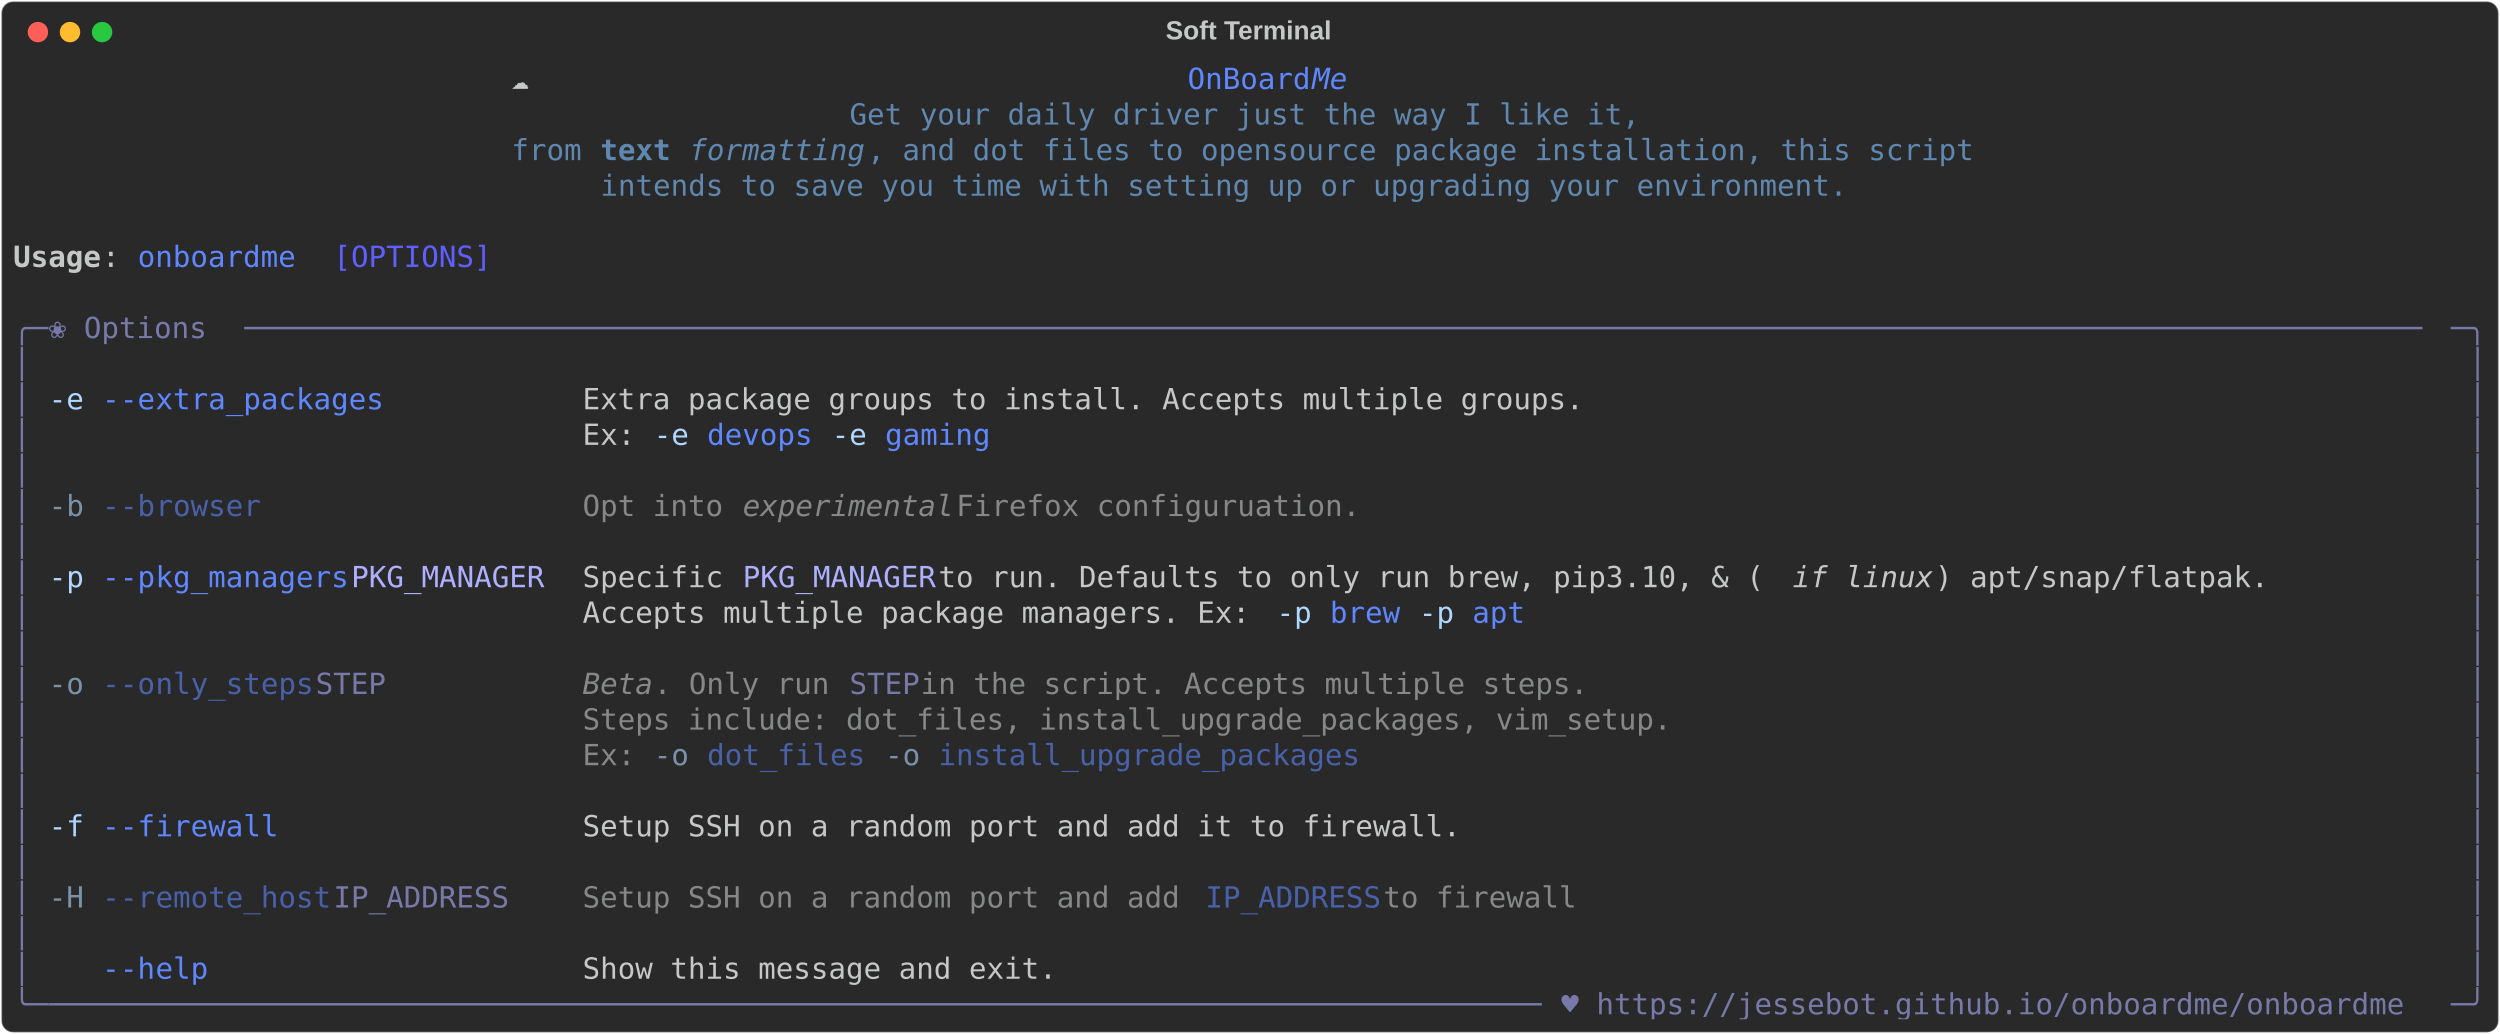
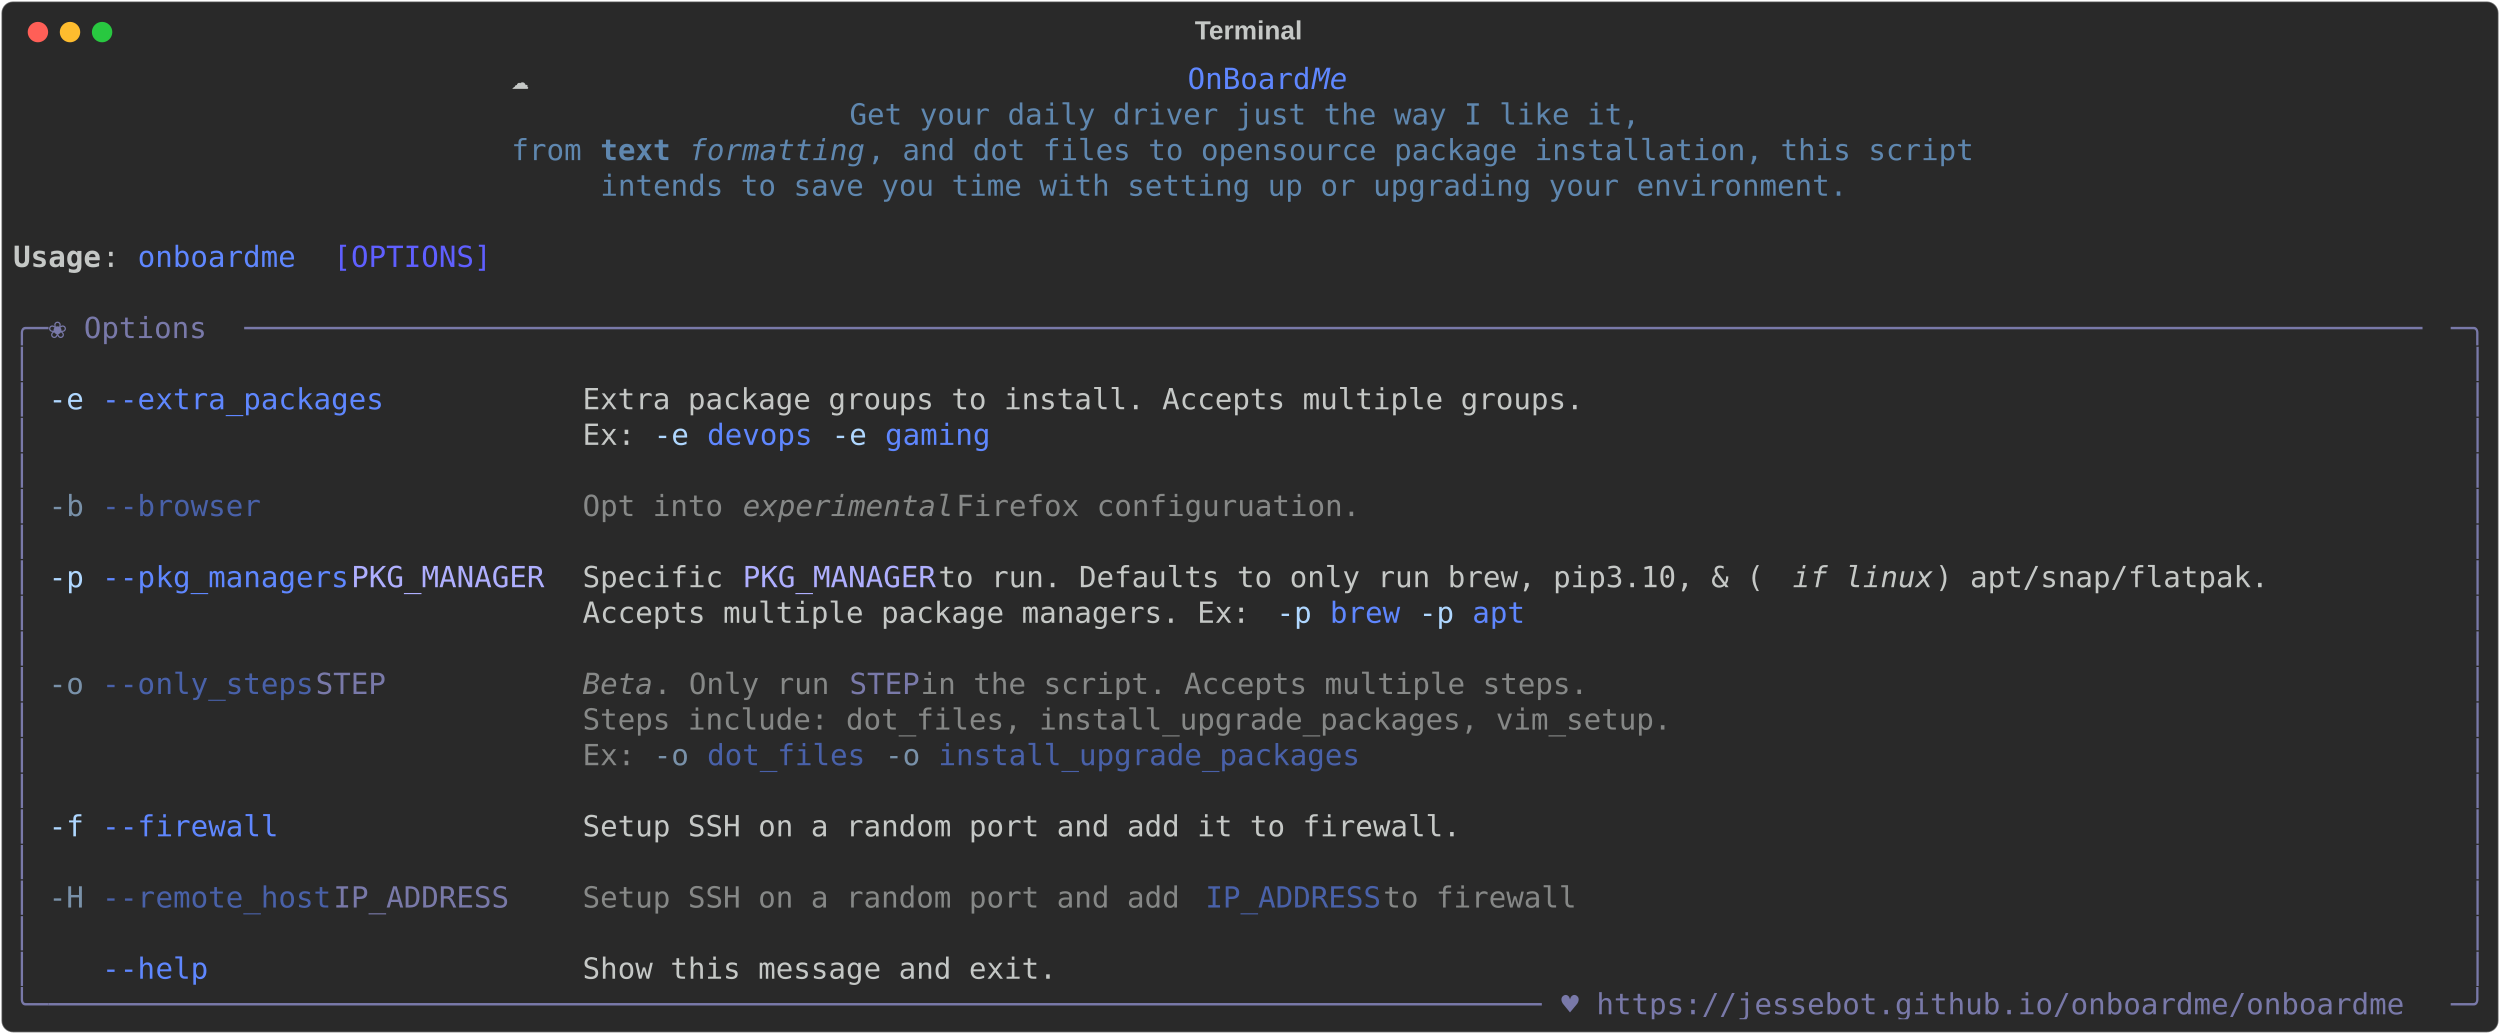
<svg xmlns="http://www.w3.org/2000/svg" class="rich-terminal" viewBox="0 0 1714 708.8">
  <style>

    @font-face {
        font-family: "Fira Code";
        src: local("FiraCode-Regular"),
                url("https://cdnjs.cloudflare.com/ajax/libs/firacode/6.2.0/woff2/FiraCode-Regular.woff2") format("woff2"),
                url("https://cdnjs.cloudflare.com/ajax/libs/firacode/6.2.0/woff/FiraCode-Regular.woff") format("woff");
        font-style: normal;
        font-weight: 400;
    }
    @font-face {
        font-family: "Fira Code";
        src: local("FiraCode-Bold"),
                url("https://cdnjs.cloudflare.com/ajax/libs/firacode/6.2.0/woff2/FiraCode-Bold.woff2") format("woff2"),
                url("https://cdnjs.cloudflare.com/ajax/libs/firacode/6.2.0/woff/FiraCode-Bold.woff") format("woff");
        font-style: bold;
        font-weight: 700;
    }

    .terminal-1534585519-matrix {
        font-family: Fira Code, monospace;
        font-size: 20px;
        line-height: 24.4px;
        font-variant-east-asian: full-width;
    }

    .terminal-1534585519-title {
        font-size: 18px;
        font-weight: bold;
        font-family: arial;
    }

    .terminal-1534585519-r1 { fill: #c5c8c6 }
.terminal-1534585519-r2 { fill: #5f87ff }
.terminal-1534585519-r3 { fill: #5f87ff;font-style: italic; }
.terminal-1534585519-r4 { fill: #5f87af }
.terminal-1534585519-r5 { fill: #5f87af;font-weight: bold }
.terminal-1534585519-r6 { fill: #5f87af;font-style: italic; }
.terminal-1534585519-r7 { fill: #c5c8c6;font-weight: bold }
.terminal-1534585519-r8 { fill: #5f5fff }
.terminal-1534585519-r9 { fill: #7979a9 }
.terminal-1534585519-r10 { fill: #afd7ff }
.terminal-1534585519-r11 { fill: #868887 }
.terminal-1534585519-r12 { fill: #7991a9 }
.terminal-1534585519-r13 { fill: #4961a9 }
.terminal-1534585519-r14 { fill: #868887;font-style: italic; }
.terminal-1534585519-r15 { fill: #afafff }
.terminal-1534585519-r16 { fill: #c5c8c6;font-style: italic; }
    </style>
  <defs>
    <clipPath id="terminal-1534585519-clip-terminal">
      <rect x="0" y="0" width="1694.8" height="657.8" />
    </clipPath>
    <clipPath id="terminal-1534585519-line-0">
      <rect x="0" y="1.5" width="1695.8" height="24.65" />
    </clipPath>
    <clipPath id="terminal-1534585519-line-1">
      <rect x="0" y="25.9" width="1695.8" height="24.65" />
    </clipPath>
    <clipPath id="terminal-1534585519-line-2">
      <rect x="0" y="50.3" width="1695.8" height="24.65" />
    </clipPath>
    <clipPath id="terminal-1534585519-line-3">
      <rect x="0" y="74.7" width="1695.8" height="24.65" />
    </clipPath>
    <clipPath id="terminal-1534585519-line-4">
      <rect x="0" y="99.1" width="1695.8" height="24.65" />
    </clipPath>
    <clipPath id="terminal-1534585519-line-5">
      <rect x="0" y="123.5" width="1695.8" height="24.65" />
    </clipPath>
    <clipPath id="terminal-1534585519-line-6">
      <rect x="0" y="147.9" width="1695.8" height="24.65" />
    </clipPath>
    <clipPath id="terminal-1534585519-line-7">
      <rect x="0" y="172.3" width="1695.8" height="24.65" />
    </clipPath>
    <clipPath id="terminal-1534585519-line-8">
      <rect x="0" y="196.7" width="1695.8" height="24.65" />
    </clipPath>
    <clipPath id="terminal-1534585519-line-9">
      <rect x="0" y="221.1" width="1695.8" height="24.65" />
    </clipPath>
    <clipPath id="terminal-1534585519-line-10">
      <rect x="0" y="245.5" width="1695.8" height="24.65" />
    </clipPath>
    <clipPath id="terminal-1534585519-line-11">
      <rect x="0" y="269.9" width="1695.8" height="24.65" />
    </clipPath>
    <clipPath id="terminal-1534585519-line-12">
      <rect x="0" y="294.3" width="1695.8" height="24.65" />
    </clipPath>
    <clipPath id="terminal-1534585519-line-13">
      <rect x="0" y="318.7" width="1695.8" height="24.65" />
    </clipPath>
    <clipPath id="terminal-1534585519-line-14">
      <rect x="0" y="343.1" width="1695.8" height="24.65" />
    </clipPath>
    <clipPath id="terminal-1534585519-line-15">
      <rect x="0" y="367.5" width="1695.8" height="24.65" />
    </clipPath>
    <clipPath id="terminal-1534585519-line-16">
      <rect x="0" y="391.9" width="1695.8" height="24.65" />
    </clipPath>
    <clipPath id="terminal-1534585519-line-17">
      <rect x="0" y="416.3" width="1695.8" height="24.65" />
    </clipPath>
    <clipPath id="terminal-1534585519-line-18">
      <rect x="0" y="440.7" width="1695.8" height="24.65" />
    </clipPath>
    <clipPath id="terminal-1534585519-line-19">
      <rect x="0" y="465.1" width="1695.8" height="24.65" />
    </clipPath>
    <clipPath id="terminal-1534585519-line-20">
      <rect x="0" y="489.5" width="1695.8" height="24.65" />
    </clipPath>
    <clipPath id="terminal-1534585519-line-21">
      <rect x="0" y="513.9" width="1695.8" height="24.65" />
    </clipPath>
    <clipPath id="terminal-1534585519-line-22">
      <rect x="0" y="538.3" width="1695.8" height="24.65" />
    </clipPath>
    <clipPath id="terminal-1534585519-line-23">
      <rect x="0" y="562.7" width="1695.8" height="24.65" />
    </clipPath>
    <clipPath id="terminal-1534585519-line-24">
      <rect x="0" y="587.1" width="1695.8" height="24.65" />
    </clipPath>
    <clipPath id="terminal-1534585519-line-25">
      <rect x="0" y="611.5" width="1695.8" height="24.65" />
    </clipPath>
  </defs>
  <rect fill="#292929" stroke="rgba(255,255,255,0.35)" stroke-width="1" x="1" y="1" width="1712" height="706.8" rx="8" />
-   <text class="terminal-1534585519-title" fill="#c5c8c6" text-anchor="middle" x="856" y="27">Soft Terminal</text>
+   <text class="terminal-1534585519-title" fill="#c5c8c6" text-anchor="middle" x="856" y="27">Terminal</text>
  <g transform="translate(26,22)">
    <circle cx="0" cy="0" r="7" fill="#ff5f57" />
    <circle cx="22" cy="0" r="7" fill="#febc2e" />
    <circle cx="44" cy="0" r="7" fill="#28c840" />
  </g>
  <g transform="translate(9, 41)" clip-path="url(#terminal-1534585519-clip-terminal)">
    <g class="terminal-1534585519-matrix">
      <text class="terminal-1534585519-r1" x="341.6" y="20" textLength="463.6" clip-path="url(#terminal-1534585519-line-0)">                                    ☁ </text>
      <text class="terminal-1534585519-r2" x="805.2" y="20" textLength="85.4" clip-path="url(#terminal-1534585519-line-0)">OnBoard</text>
      <text class="terminal-1534585519-r3" x="890.6" y="20" textLength="24.4" clip-path="url(#terminal-1534585519-line-0)">Me</text>
      <text class="terminal-1534585519-r1" x="1695.8" y="20" textLength="12.2" clip-path="url(#terminal-1534585519-line-0)">
</text>
      <text class="terminal-1534585519-r4" x="573.4" y="44.4" textLength="549" clip-path="url(#terminal-1534585519-line-1)">Get your daily driver just the way I like it,</text>
      <text class="terminal-1534585519-r1" x="1695.8" y="44.4" textLength="12.2" clip-path="url(#terminal-1534585519-line-1)">
</text>
      <text class="terminal-1534585519-r4" x="341.6" y="68.8" textLength="61" clip-path="url(#terminal-1534585519-line-2)">from </text>
      <text class="terminal-1534585519-r5" x="402.6" y="68.8" textLength="48.8" clip-path="url(#terminal-1534585519-line-2)">text</text>
      <text class="terminal-1534585519-r6" x="463.6" y="68.8" textLength="122" clip-path="url(#terminal-1534585519-line-2)">formatting</text>
      <text class="terminal-1534585519-r4" x="585.6" y="68.8" textLength="768.6" clip-path="url(#terminal-1534585519-line-2)">, and dot files to opensource package installation, this script</text>
      <text class="terminal-1534585519-r1" x="1695.8" y="68.8" textLength="12.2" clip-path="url(#terminal-1534585519-line-2)">
</text>
      <text class="terminal-1534585519-r4" x="402.6" y="93.2" textLength="878.4" clip-path="url(#terminal-1534585519-line-3)"> intends to save you time with setting up or upgrading your environment.</text>
      <text class="terminal-1534585519-r1" x="1695.8" y="93.2" textLength="12.2" clip-path="url(#terminal-1534585519-line-3)">
</text>
      <text class="terminal-1534585519-r1" x="1695.8" y="117.6" textLength="12.2" clip-path="url(#terminal-1534585519-line-4)">
</text>
      <text class="terminal-1534585519-r7" x="0" y="142" textLength="61" clip-path="url(#terminal-1534585519-line-5)">Usage</text>
      <text class="terminal-1534585519-r1" x="61" y="142" textLength="24.4" clip-path="url(#terminal-1534585519-line-5)">: </text>
      <text class="terminal-1534585519-r2" x="85.4" y="142" textLength="122" clip-path="url(#terminal-1534585519-line-5)"> onboardme</text>
      <text class="terminal-1534585519-r8" x="219.6" y="142" textLength="109.8" clip-path="url(#terminal-1534585519-line-5)">[OPTIONS]</text>
      <text class="terminal-1534585519-r1" x="1695.8" y="142" textLength="12.2" clip-path="url(#terminal-1534585519-line-5)">
</text>
      <text class="terminal-1534585519-r1" x="1695.8" y="166.4" textLength="12.2" clip-path="url(#terminal-1534585519-line-6)">
</text>
      <text class="terminal-1534585519-r9" x="0" y="190.8" textLength="24.4" clip-path="url(#terminal-1534585519-line-7)">╭─</text>
      <text class="terminal-1534585519-r9" x="24.4" y="190.8" textLength="134.2" clip-path="url(#terminal-1534585519-line-7)"> ❀ Options </text>
      <text class="terminal-1534585519-r9" x="158.6" y="190.8" textLength="1512.8" clip-path="url(#terminal-1534585519-line-7)">────────────────────────────────────────────────────────────────────────────────────────────────────────────────────────────</text>
      <text class="terminal-1534585519-r9" x="1671.4" y="190.8" textLength="24.4" clip-path="url(#terminal-1534585519-line-7)">─╮</text>
      <text class="terminal-1534585519-r1" x="1695.8" y="190.8" textLength="12.2" clip-path="url(#terminal-1534585519-line-7)">
</text>
      <text class="terminal-1534585519-r9" x="0" y="215.2" textLength="12.2" clip-path="url(#terminal-1534585519-line-8)">│</text>
      <text class="terminal-1534585519-r9" x="1683.6" y="215.2" textLength="12.2" clip-path="url(#terminal-1534585519-line-8)">│</text>
      <text class="terminal-1534585519-r1" x="1695.8" y="215.2" textLength="12.2" clip-path="url(#terminal-1534585519-line-8)">
</text>
      <text class="terminal-1534585519-r9" x="0" y="239.6" textLength="12.2" clip-path="url(#terminal-1534585519-line-9)">│</text>
      <text class="terminal-1534585519-r10" x="24.4" y="239.6" textLength="24.4" clip-path="url(#terminal-1534585519-line-9)">-e</text>
      <text class="terminal-1534585519-r2" x="61" y="239.6" textLength="12.2" clip-path="url(#terminal-1534585519-line-9)">-</text>
      <text class="terminal-1534585519-r2" x="73.2" y="239.6" textLength="24.4" clip-path="url(#terminal-1534585519-line-9)">-e</text>
      <text class="terminal-1534585519-r2" x="97.6" y="239.6" textLength="158.6" clip-path="url(#terminal-1534585519-line-9)">xtra_packages</text>
      <text class="terminal-1534585519-r1" x="390.4" y="239.6" textLength="1159" clip-path="url(#terminal-1534585519-line-9)">Extra package groups to install. Accepts multiple groups.                                      </text>
      <text class="terminal-1534585519-r9" x="1683.6" y="239.6" textLength="12.2" clip-path="url(#terminal-1534585519-line-9)">│</text>
      <text class="terminal-1534585519-r1" x="1695.8" y="239.6" textLength="12.2" clip-path="url(#terminal-1534585519-line-9)">
</text>
      <text class="terminal-1534585519-r9" x="0" y="264" textLength="12.2" clip-path="url(#terminal-1534585519-line-10)">│</text>
      <text class="terminal-1534585519-r1" x="390.4" y="264" textLength="48.8" clip-path="url(#terminal-1534585519-line-10)">Ex: </text>
      <text class="terminal-1534585519-r10" x="439.2" y="264" textLength="24.4" clip-path="url(#terminal-1534585519-line-10)">-e</text>
      <text class="terminal-1534585519-r2" x="475.8" y="264" textLength="73.2" clip-path="url(#terminal-1534585519-line-10)">devops</text>
      <text class="terminal-1534585519-r10" x="561.2" y="264" textLength="24.4" clip-path="url(#terminal-1534585519-line-10)">-e</text>
      <text class="terminal-1534585519-r2" x="597.8" y="264" textLength="73.2" clip-path="url(#terminal-1534585519-line-10)">gaming</text>
      <text class="terminal-1534585519-r9" x="1683.6" y="264" textLength="12.2" clip-path="url(#terminal-1534585519-line-10)">│</text>
      <text class="terminal-1534585519-r1" x="1695.8" y="264" textLength="12.2" clip-path="url(#terminal-1534585519-line-10)">
</text>
      <text class="terminal-1534585519-r9" x="0" y="288.4" textLength="12.2" clip-path="url(#terminal-1534585519-line-11)">│</text>
      <text class="terminal-1534585519-r9" x="1683.6" y="288.4" textLength="12.2" clip-path="url(#terminal-1534585519-line-11)">│</text>
      <text class="terminal-1534585519-r1" x="1695.8" y="288.4" textLength="12.2" clip-path="url(#terminal-1534585519-line-11)">
</text>
      <text class="terminal-1534585519-r9" x="0" y="312.8" textLength="12.2" clip-path="url(#terminal-1534585519-line-12)">│</text>
      <text class="terminal-1534585519-r12" x="24.4" y="312.8" textLength="24.4" clip-path="url(#terminal-1534585519-line-12)">-b</text>
      <text class="terminal-1534585519-r13" x="61" y="312.8" textLength="12.2" clip-path="url(#terminal-1534585519-line-12)">-</text>
      <text class="terminal-1534585519-r13" x="73.2" y="312.8" textLength="24.4" clip-path="url(#terminal-1534585519-line-12)">-b</text>
      <text class="terminal-1534585519-r13" x="97.6" y="312.8" textLength="73.2" clip-path="url(#terminal-1534585519-line-12)">rowser</text>
      <text class="terminal-1534585519-r11" x="390.4" y="312.8" textLength="109.8" clip-path="url(#terminal-1534585519-line-12)">Opt into </text>
      <text class="terminal-1534585519-r14" x="500.2" y="312.8" textLength="146.4" clip-path="url(#terminal-1534585519-line-12)">experimental</text>
      <text class="terminal-1534585519-r11" x="646.6" y="312.8" textLength="902.8" clip-path="url(#terminal-1534585519-line-12)"> Firefox configuruation.                                                  </text>
      <text class="terminal-1534585519-r9" x="1683.6" y="312.8" textLength="12.2" clip-path="url(#terminal-1534585519-line-12)">│</text>
      <text class="terminal-1534585519-r1" x="1695.8" y="312.8" textLength="12.2" clip-path="url(#terminal-1534585519-line-12)">
</text>
      <text class="terminal-1534585519-r9" x="0" y="337.2" textLength="12.2" clip-path="url(#terminal-1534585519-line-13)">│</text>
      <text class="terminal-1534585519-r9" x="1683.6" y="337.2" textLength="12.2" clip-path="url(#terminal-1534585519-line-13)">│</text>
      <text class="terminal-1534585519-r1" x="1695.8" y="337.2" textLength="12.2" clip-path="url(#terminal-1534585519-line-13)">
</text>
      <text class="terminal-1534585519-r9" x="0" y="361.6" textLength="12.2" clip-path="url(#terminal-1534585519-line-14)">│</text>
      <text class="terminal-1534585519-r10" x="24.4" y="361.6" textLength="24.4" clip-path="url(#terminal-1534585519-line-14)">-p</text>
      <text class="terminal-1534585519-r2" x="61" y="361.6" textLength="12.2" clip-path="url(#terminal-1534585519-line-14)">-</text>
      <text class="terminal-1534585519-r2" x="73.2" y="361.6" textLength="24.4" clip-path="url(#terminal-1534585519-line-14)">-p</text>
      <text class="terminal-1534585519-r2" x="97.6" y="361.6" textLength="134.2" clip-path="url(#terminal-1534585519-line-14)">kg_managers</text>
      <text class="terminal-1534585519-r15" x="231.8" y="361.6" textLength="146.4" clip-path="url(#terminal-1534585519-line-14)"> PKG_MANAGER</text>
      <text class="terminal-1534585519-r1" x="390.4" y="361.6" textLength="109.8" clip-path="url(#terminal-1534585519-line-14)">Specific </text>
      <text class="terminal-1534585519-r15" x="500.2" y="361.6" textLength="134.2" clip-path="url(#terminal-1534585519-line-14)">PKG_MANAGER</text>
      <text class="terminal-1534585519-r1" x="634.4" y="361.6" textLength="585.6" clip-path="url(#terminal-1534585519-line-14)"> to run. Defaults to only run brew, pip3.10, &amp; (</text>
      <text class="terminal-1534585519-r16" x="1220" y="361.6" textLength="97.6" clip-path="url(#terminal-1534585519-line-14)">if linux</text>
      <text class="terminal-1534585519-r1" x="1317.6" y="361.6" textLength="231.8" clip-path="url(#terminal-1534585519-line-14)">) apt/snap/flatpak.</text>
      <text class="terminal-1534585519-r9" x="1683.6" y="361.6" textLength="12.2" clip-path="url(#terminal-1534585519-line-14)">│</text>
      <text class="terminal-1534585519-r1" x="1695.8" y="361.6" textLength="12.2" clip-path="url(#terminal-1534585519-line-14)">
</text>
      <text class="terminal-1534585519-r9" x="0" y="386" textLength="12.2" clip-path="url(#terminal-1534585519-line-15)">│</text>
      <text class="terminal-1534585519-r1" x="390.4" y="386" textLength="475.8" clip-path="url(#terminal-1534585519-line-15)">Accepts multiple package managers. Ex: </text>
      <text class="terminal-1534585519-r10" x="866.2" y="386" textLength="24.4" clip-path="url(#terminal-1534585519-line-15)">-p</text>
      <text class="terminal-1534585519-r2" x="902.8" y="386" textLength="48.8" clip-path="url(#terminal-1534585519-line-15)">brew</text>
      <text class="terminal-1534585519-r10" x="963.8" y="386" textLength="24.4" clip-path="url(#terminal-1534585519-line-15)">-p</text>
      <text class="terminal-1534585519-r2" x="1000.4" y="386" textLength="36.6" clip-path="url(#terminal-1534585519-line-15)">apt</text>
      <text class="terminal-1534585519-r9" x="1683.6" y="386" textLength="12.2" clip-path="url(#terminal-1534585519-line-15)">│</text>
      <text class="terminal-1534585519-r1" x="1695.8" y="386" textLength="12.2" clip-path="url(#terminal-1534585519-line-15)">
</text>
      <text class="terminal-1534585519-r9" x="0" y="410.4" textLength="12.2" clip-path="url(#terminal-1534585519-line-16)">│</text>
      <text class="terminal-1534585519-r9" x="1683.6" y="410.4" textLength="12.2" clip-path="url(#terminal-1534585519-line-16)">│</text>
      <text class="terminal-1534585519-r1" x="1695.8" y="410.4" textLength="12.2" clip-path="url(#terminal-1534585519-line-16)">
</text>
      <text class="terminal-1534585519-r9" x="0" y="434.8" textLength="12.2" clip-path="url(#terminal-1534585519-line-17)">│</text>
      <text class="terminal-1534585519-r12" x="24.4" y="434.8" textLength="24.4" clip-path="url(#terminal-1534585519-line-17)">-o</text>
      <text class="terminal-1534585519-r13" x="61" y="434.8" textLength="12.2" clip-path="url(#terminal-1534585519-line-17)">-</text>
      <text class="terminal-1534585519-r13" x="73.2" y="434.8" textLength="24.4" clip-path="url(#terminal-1534585519-line-17)">-o</text>
      <text class="terminal-1534585519-r13" x="97.6" y="434.8" textLength="109.8" clip-path="url(#terminal-1534585519-line-17)">nly_steps</text>
      <text class="terminal-1534585519-r9" x="207.4" y="434.8" textLength="61" clip-path="url(#terminal-1534585519-line-17)"> STEP</text>
      <text class="terminal-1534585519-r14" x="390.4" y="434.8" textLength="48.8" clip-path="url(#terminal-1534585519-line-17)">Beta</text>
      <text class="terminal-1534585519-r11" x="439.2" y="434.8" textLength="134.2" clip-path="url(#terminal-1534585519-line-17)">. Only run </text>
      <text class="terminal-1534585519-r9" x="573.4" y="434.8" textLength="48.8" clip-path="url(#terminal-1534585519-line-17)">STEP</text>
      <text class="terminal-1534585519-r11" x="622.2" y="434.8" textLength="927.2" clip-path="url(#terminal-1534585519-line-17)"> in the script. Accepts multiple steps.                                     </text>
      <text class="terminal-1534585519-r9" x="1683.6" y="434.8" textLength="12.2" clip-path="url(#terminal-1534585519-line-17)">│</text>
      <text class="terminal-1534585519-r1" x="1695.8" y="434.8" textLength="12.2" clip-path="url(#terminal-1534585519-line-17)">
</text>
      <text class="terminal-1534585519-r9" x="0" y="459.2" textLength="12.2" clip-path="url(#terminal-1534585519-line-18)">│</text>
      <text class="terminal-1534585519-r11" x="390.4" y="459.2" textLength="1159" clip-path="url(#terminal-1534585519-line-18)">Steps include: dot_files, install_upgrade_packages, vim_setup.                                 </text>
      <text class="terminal-1534585519-r9" x="1683.6" y="459.2" textLength="12.2" clip-path="url(#terminal-1534585519-line-18)">│</text>
      <text class="terminal-1534585519-r1" x="1695.8" y="459.2" textLength="12.2" clip-path="url(#terminal-1534585519-line-18)">
</text>
      <text class="terminal-1534585519-r9" x="0" y="483.6" textLength="12.2" clip-path="url(#terminal-1534585519-line-19)">│</text>
      <text class="terminal-1534585519-r11" x="390.4" y="483.6" textLength="48.8" clip-path="url(#terminal-1534585519-line-19)">Ex: </text>
      <text class="terminal-1534585519-r12" x="439.2" y="483.6" textLength="24.4" clip-path="url(#terminal-1534585519-line-19)">-o</text>
      <text class="terminal-1534585519-r13" x="475.8" y="483.6" textLength="109.8" clip-path="url(#terminal-1534585519-line-19)">dot_files</text>
      <text class="terminal-1534585519-r12" x="597.8" y="483.6" textLength="24.4" clip-path="url(#terminal-1534585519-line-19)">-o</text>
      <text class="terminal-1534585519-r13" x="634.4" y="483.6" textLength="292.8" clip-path="url(#terminal-1534585519-line-19)">install_upgrade_packages</text>
      <text class="terminal-1534585519-r9" x="1683.6" y="483.6" textLength="12.2" clip-path="url(#terminal-1534585519-line-19)">│</text>
      <text class="terminal-1534585519-r1" x="1695.8" y="483.6" textLength="12.2" clip-path="url(#terminal-1534585519-line-19)">
</text>
      <text class="terminal-1534585519-r9" x="0" y="508" textLength="12.2" clip-path="url(#terminal-1534585519-line-20)">│</text>
      <text class="terminal-1534585519-r9" x="1683.6" y="508" textLength="12.2" clip-path="url(#terminal-1534585519-line-20)">│</text>
      <text class="terminal-1534585519-r1" x="1695.8" y="508" textLength="12.2" clip-path="url(#terminal-1534585519-line-20)">
</text>
      <text class="terminal-1534585519-r9" x="0" y="532.4" textLength="12.2" clip-path="url(#terminal-1534585519-line-21)">│</text>
      <text class="terminal-1534585519-r10" x="24.4" y="532.4" textLength="24.4" clip-path="url(#terminal-1534585519-line-21)">-f</text>
      <text class="terminal-1534585519-r2" x="61" y="532.4" textLength="12.2" clip-path="url(#terminal-1534585519-line-21)">-</text>
      <text class="terminal-1534585519-r2" x="73.2" y="532.4" textLength="24.4" clip-path="url(#terminal-1534585519-line-21)">-f</text>
      <text class="terminal-1534585519-r2" x="97.6" y="532.4" textLength="85.4" clip-path="url(#terminal-1534585519-line-21)">irewall</text>
      <text class="terminal-1534585519-r1" x="390.4" y="532.4" textLength="1159" clip-path="url(#terminal-1534585519-line-21)">Setup SSH on a random port and add it to firewall.                                             </text>
      <text class="terminal-1534585519-r9" x="1683.6" y="532.4" textLength="12.2" clip-path="url(#terminal-1534585519-line-21)">│</text>
      <text class="terminal-1534585519-r1" x="1695.8" y="532.4" textLength="12.2" clip-path="url(#terminal-1534585519-line-21)">
</text>
      <text class="terminal-1534585519-r9" x="0" y="556.8" textLength="12.2" clip-path="url(#terminal-1534585519-line-22)">│</text>
      <text class="terminal-1534585519-r9" x="1683.6" y="556.8" textLength="12.2" clip-path="url(#terminal-1534585519-line-22)">│</text>
      <text class="terminal-1534585519-r1" x="1695.8" y="556.8" textLength="12.2" clip-path="url(#terminal-1534585519-line-22)">
</text>
      <text class="terminal-1534585519-r9" x="0" y="581.2" textLength="12.2" clip-path="url(#terminal-1534585519-line-23)">│</text>
      <text class="terminal-1534585519-r12" x="24.4" y="581.2" textLength="24.4" clip-path="url(#terminal-1534585519-line-23)">-H</text>
      <text class="terminal-1534585519-r13" x="61" y="581.2" textLength="12.2" clip-path="url(#terminal-1534585519-line-23)">-</text>
      <text class="terminal-1534585519-r13" x="73.2" y="581.2" textLength="24.4" clip-path="url(#terminal-1534585519-line-23)">-r</text>
      <text class="terminal-1534585519-r13" x="97.6" y="581.2" textLength="122" clip-path="url(#terminal-1534585519-line-23)">emote_host</text>
      <text class="terminal-1534585519-r9" x="219.6" y="581.2" textLength="134.2" clip-path="url(#terminal-1534585519-line-23)"> IP_ADDRESS</text>
      <text class="terminal-1534585519-r11" x="390.4" y="581.2" textLength="427" clip-path="url(#terminal-1534585519-line-23)">Setup SSH on a random port and add </text>
      <text class="terminal-1534585519-r13" x="817.4" y="581.2" textLength="122" clip-path="url(#terminal-1534585519-line-23)">IP_ADDRESS</text>
      <text class="terminal-1534585519-r11" x="939.4" y="581.2" textLength="610" clip-path="url(#terminal-1534585519-line-23)"> to firewall                                      </text>
      <text class="terminal-1534585519-r9" x="1683.6" y="581.2" textLength="12.2" clip-path="url(#terminal-1534585519-line-23)">│</text>
      <text class="terminal-1534585519-r1" x="1695.8" y="581.2" textLength="12.2" clip-path="url(#terminal-1534585519-line-23)">
</text>
      <text class="terminal-1534585519-r9" x="0" y="605.6" textLength="12.2" clip-path="url(#terminal-1534585519-line-24)">│</text>
      <text class="terminal-1534585519-r9" x="1683.6" y="605.6" textLength="12.2" clip-path="url(#terminal-1534585519-line-24)">│</text>
      <text class="terminal-1534585519-r1" x="1695.8" y="605.6" textLength="12.2" clip-path="url(#terminal-1534585519-line-24)">
</text>
      <text class="terminal-1534585519-r9" x="0" y="630" textLength="12.2" clip-path="url(#terminal-1534585519-line-25)">│</text>
      <text class="terminal-1534585519-r2" x="61" y="630" textLength="12.2" clip-path="url(#terminal-1534585519-line-25)">-</text>
      <text class="terminal-1534585519-r2" x="73.2" y="630" textLength="24.4" clip-path="url(#terminal-1534585519-line-25)">-h</text>
      <text class="terminal-1534585519-r2" x="97.6" y="630" textLength="36.6" clip-path="url(#terminal-1534585519-line-25)">elp</text>
      <text class="terminal-1534585519-r1" x="390.4" y="630" textLength="1159" clip-path="url(#terminal-1534585519-line-25)">Show this message and exit.                                                                    </text>
      <text class="terminal-1534585519-r9" x="1683.6" y="630" textLength="12.2" clip-path="url(#terminal-1534585519-line-25)">│</text>
      <text class="terminal-1534585519-r1" x="1695.8" y="630" textLength="12.2" clip-path="url(#terminal-1534585519-line-25)">
</text>
      <text class="terminal-1534585519-r9" x="0" y="654.4" textLength="24.4" clip-path="url(#terminal-1534585519-line-26)">╰─</text>
      <text class="terminal-1534585519-r9" x="24.4" y="654.4" textLength="1037" clip-path="url(#terminal-1534585519-line-26)">─────────────────────────────────────────────────────────────────────────────────────</text>
      <text class="terminal-1534585519-r9" x="1061.4" y="654.4" textLength="610" clip-path="url(#terminal-1534585519-line-26)"> ♥ https://jessebot.github.io/onboardme/onboardme </text>
      <text class="terminal-1534585519-r9" x="1671.4" y="654.4" textLength="24.4" clip-path="url(#terminal-1534585519-line-26)">─╯</text>
      <text class="terminal-1534585519-r1" x="1695.8" y="654.4" textLength="12.2" clip-path="url(#terminal-1534585519-line-26)">
</text>
    </g>
  </g>
</svg>
